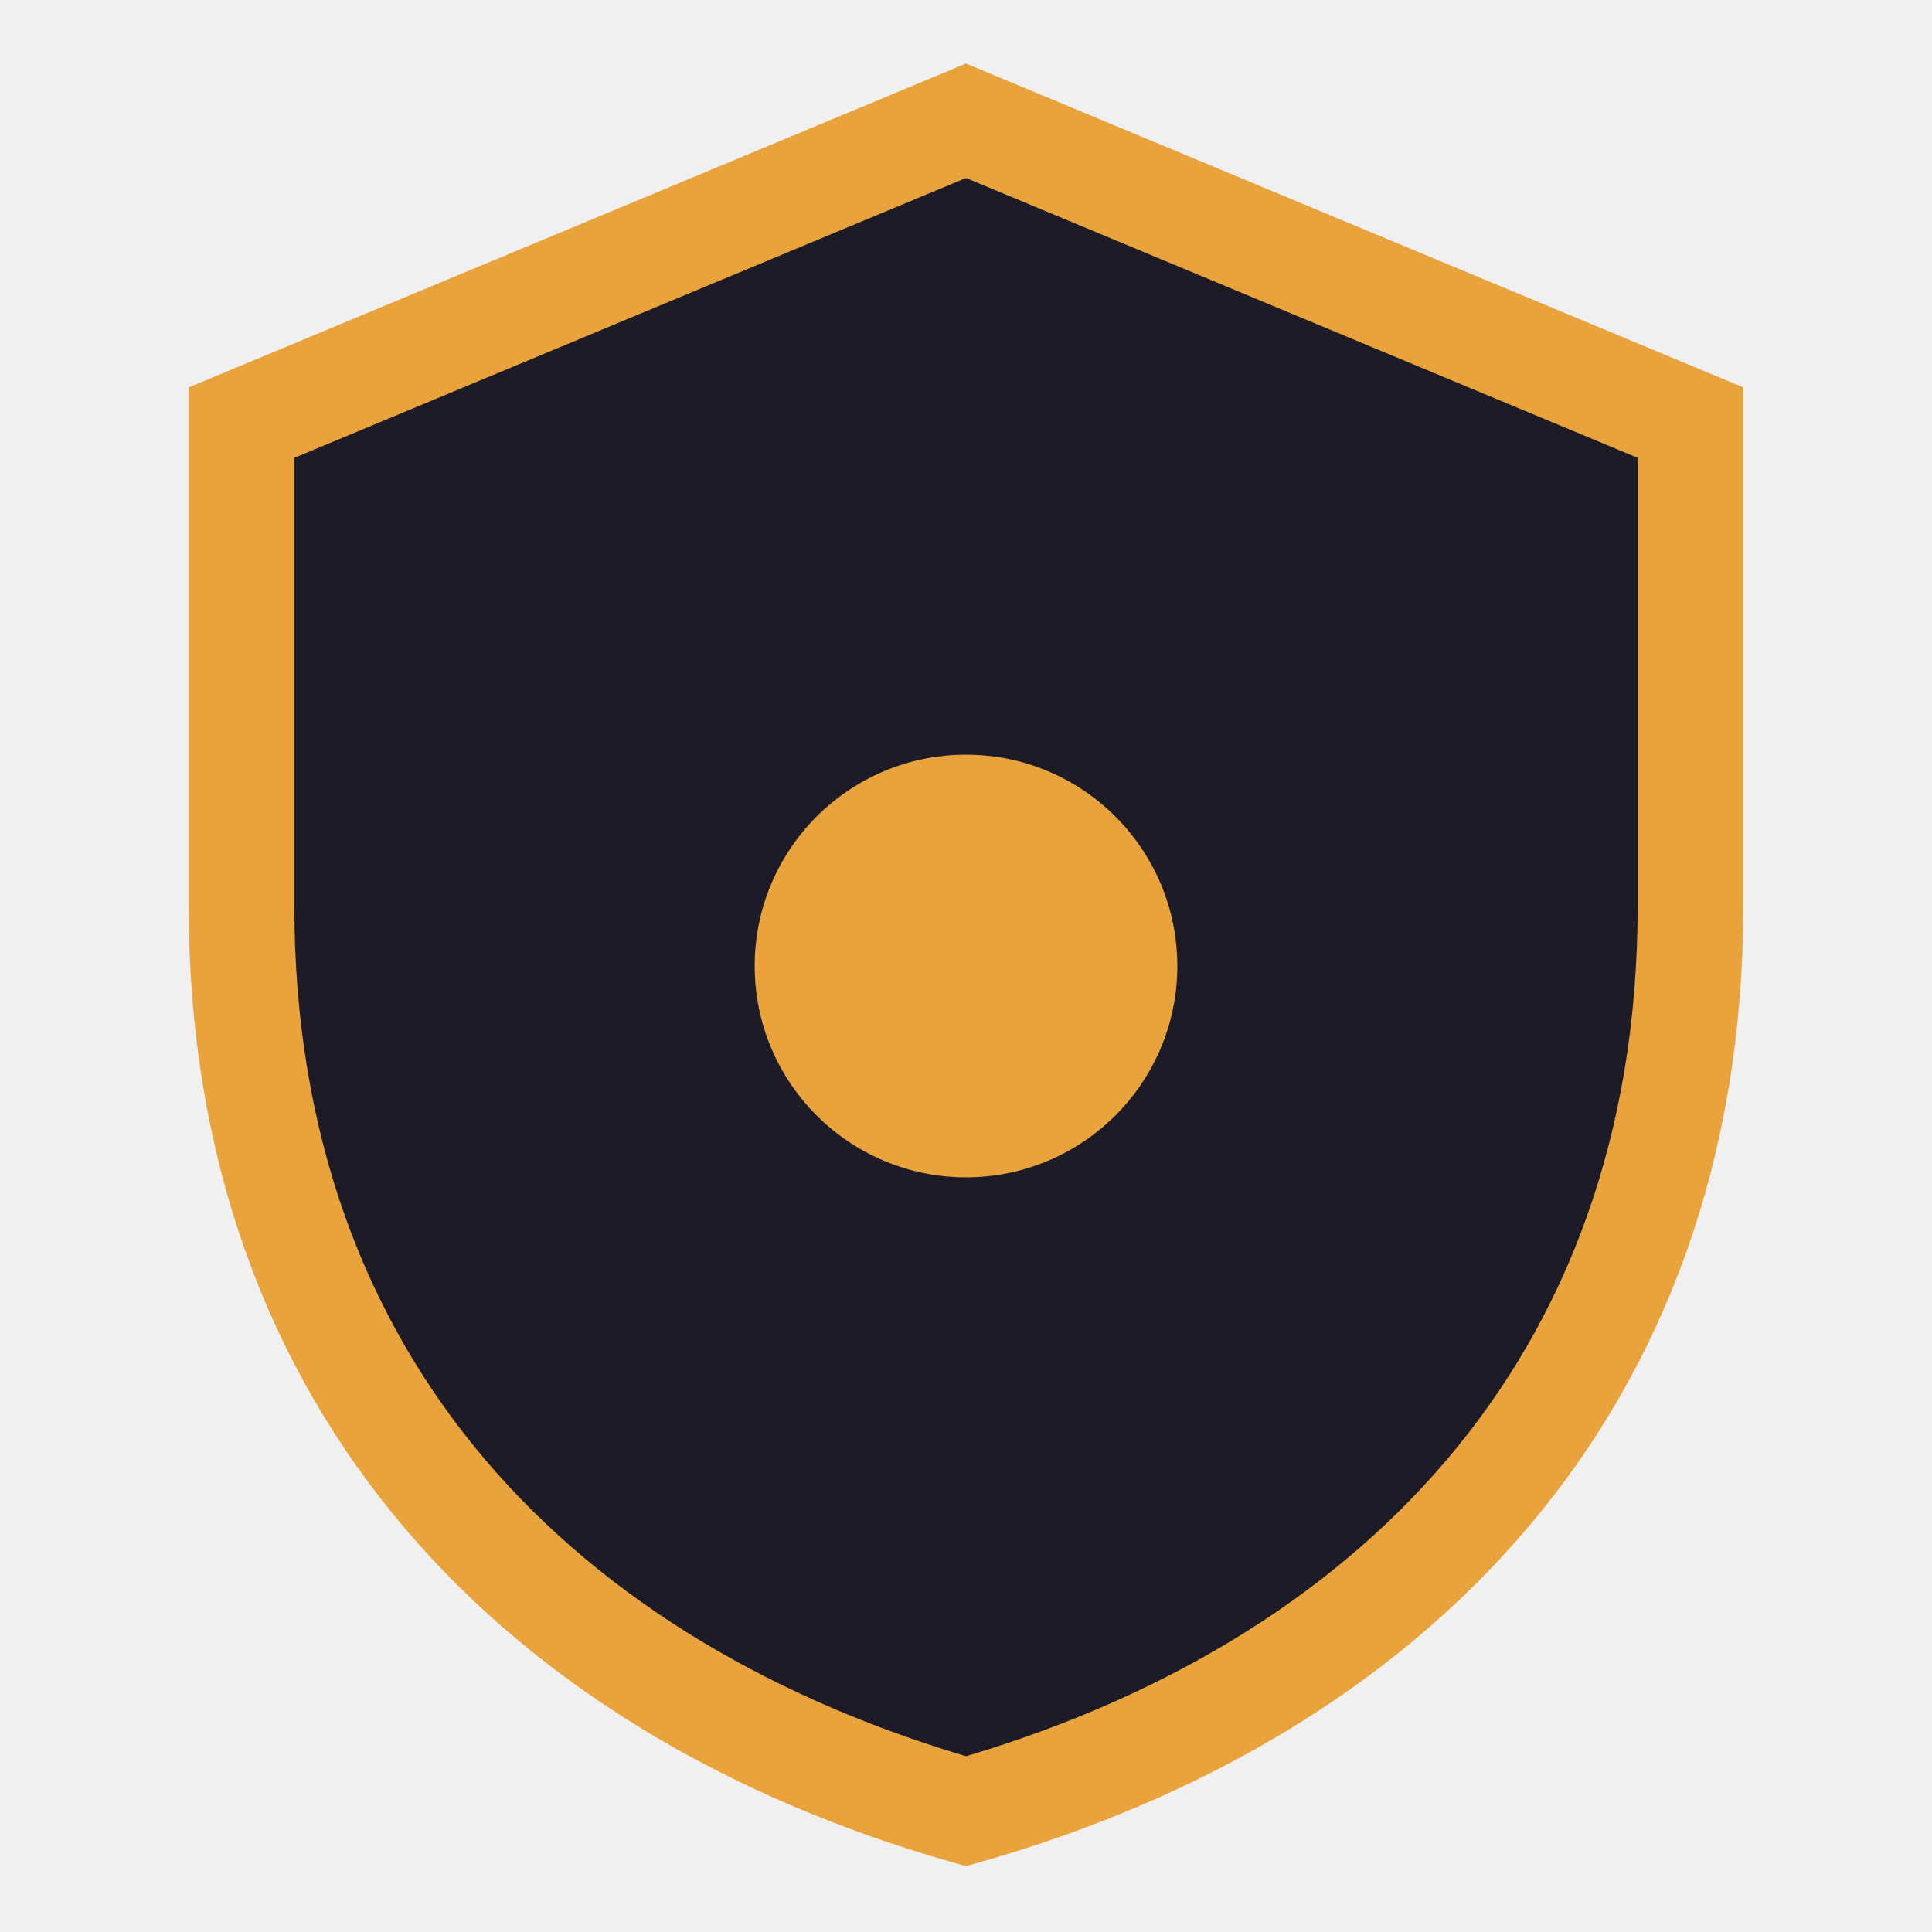
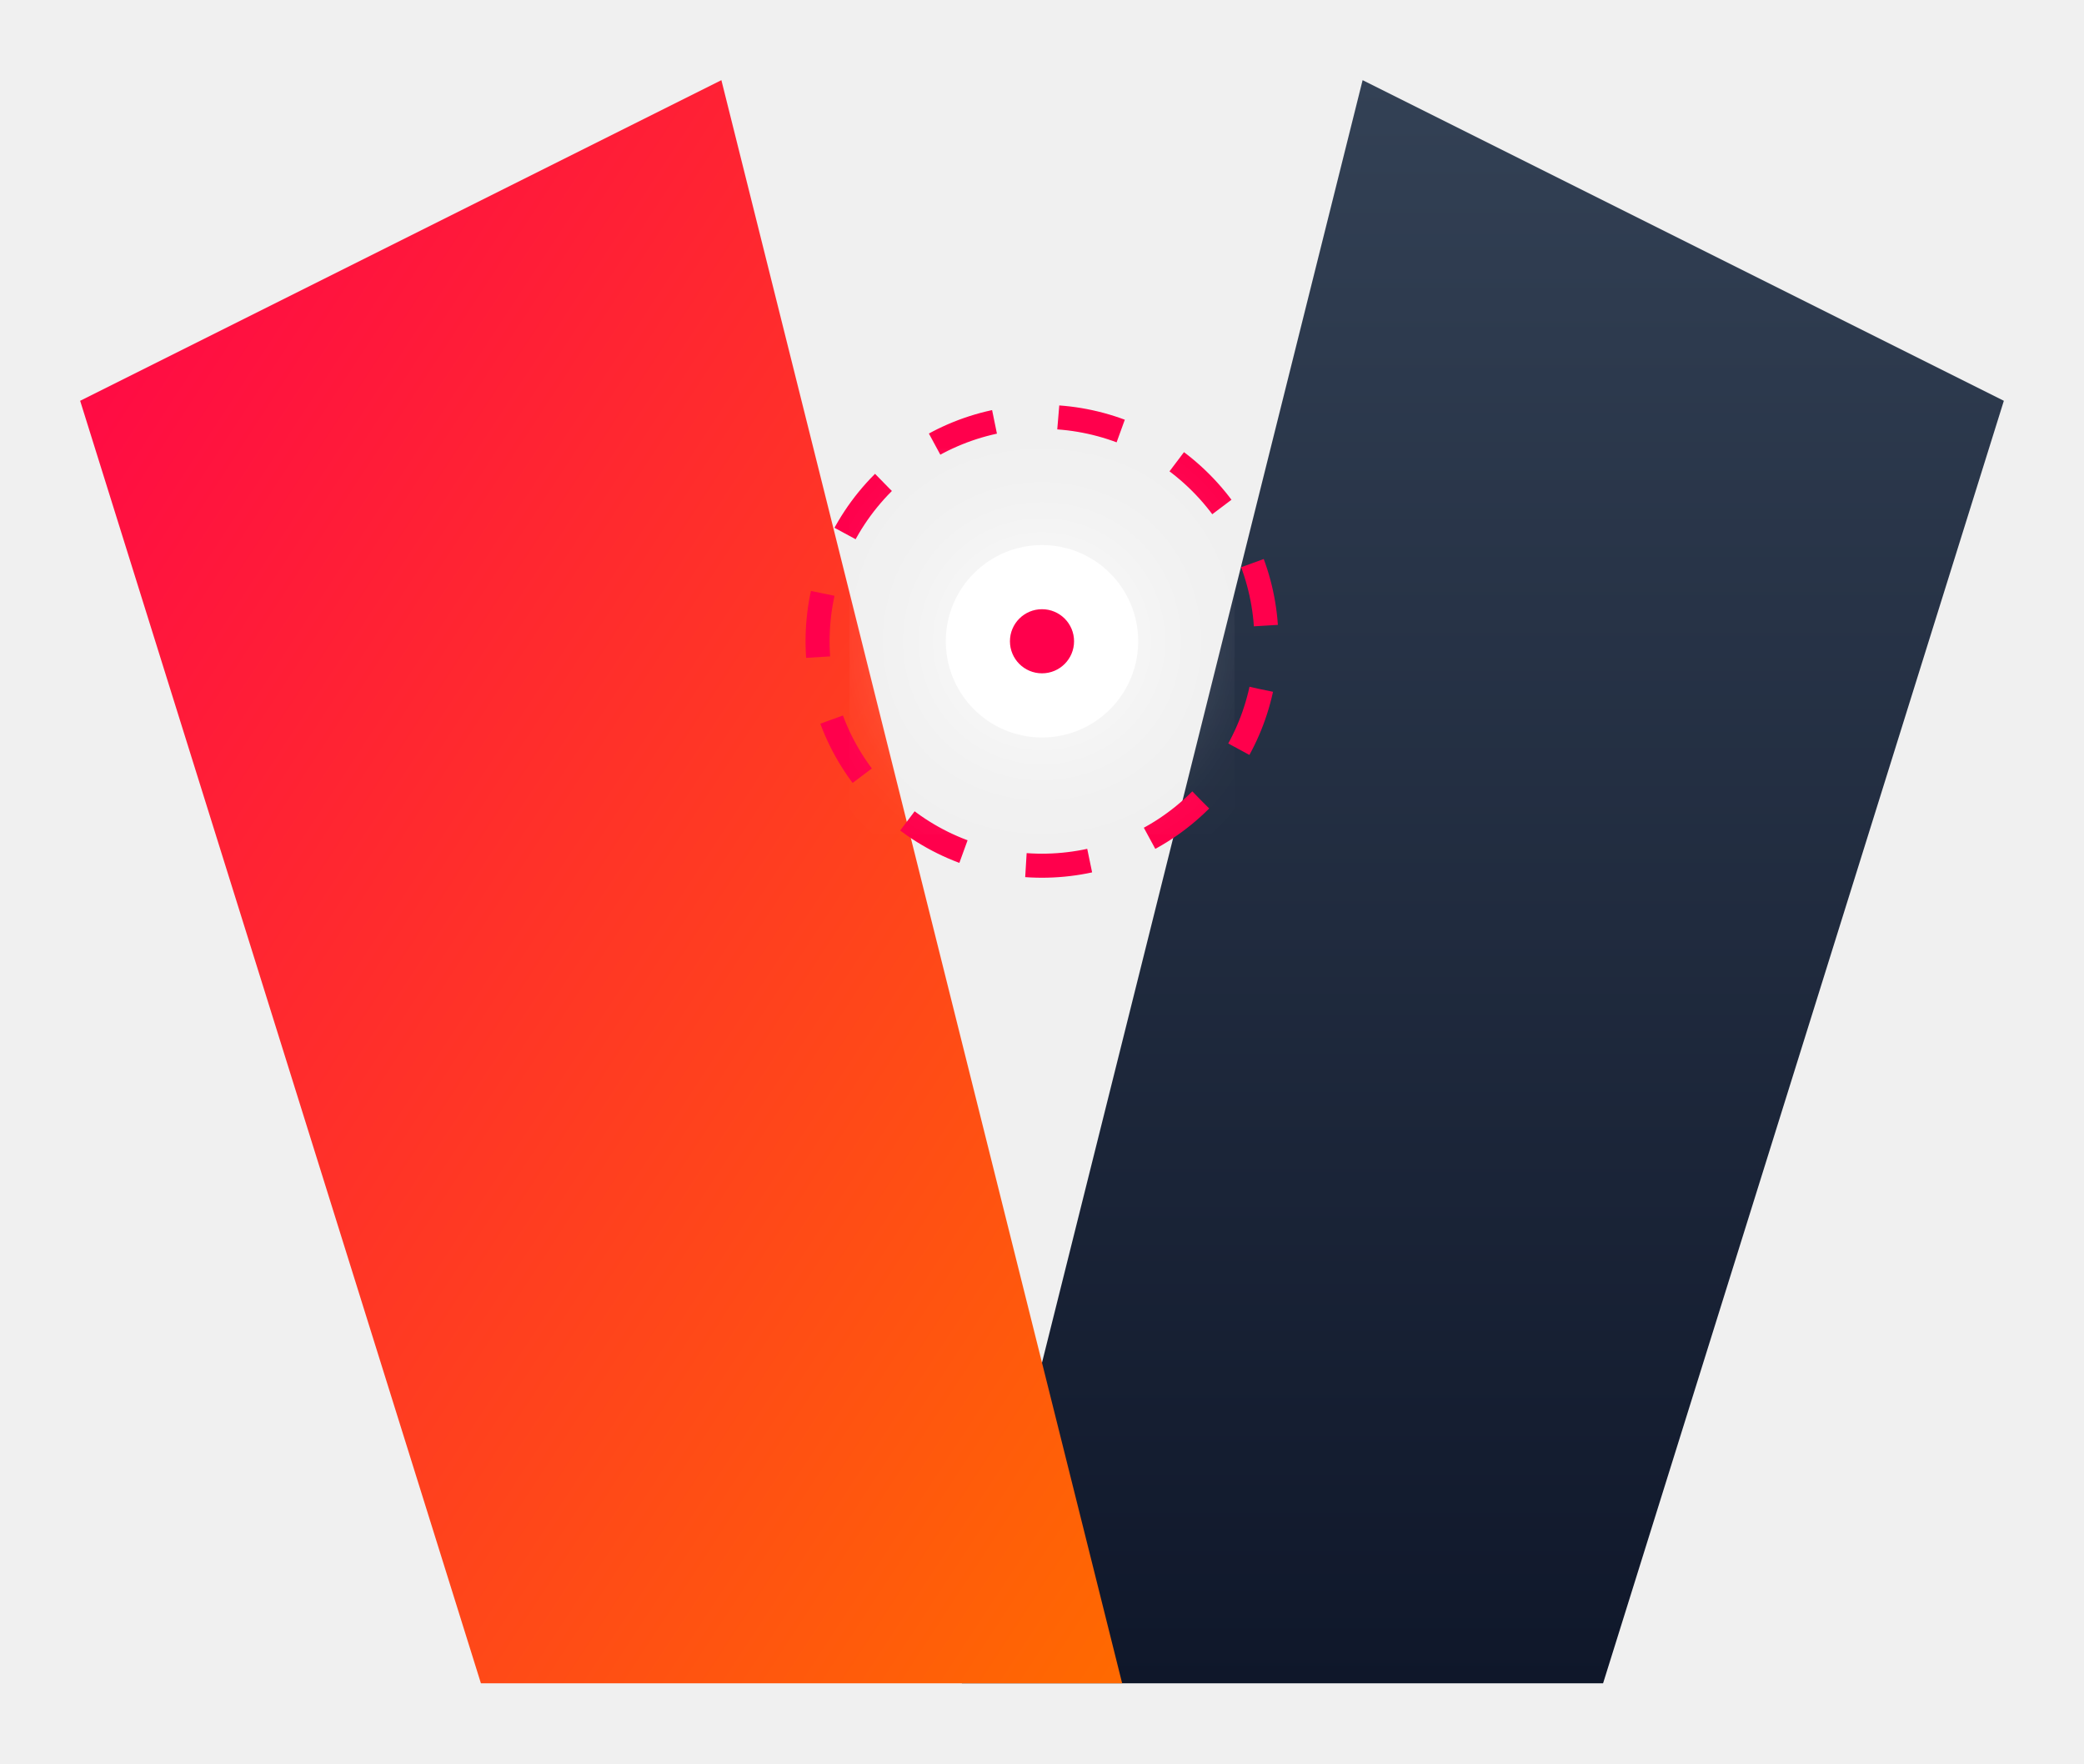
- <svg xmlns="http://www.w3.org/2000/svg" viewBox="0 0 64 64">
-   <path d="M32 4 L56 14 V30 C56 46 46 56 32 60 C18 56 8 46 8 30 V14 Z" fill="#1c1b26" stroke="#e8a33d" stroke-width="3.5" />
-   <circle cx="32" cy="32" r="7" fill="#e8a33d" />
+ <svg xmlns="http://www.w3.org/2000/svg" viewBox="0 0 130 110" width="100%" height="100%">
+   <defs>
+     <linearGradient id="neonRed" x1="0%" y1="0%" x2="100%" y2="100%">
+       <stop offset="0%" stop-color="#ff004c" />
+       <stop offset="100%" stop-color="#ff6a00" />
+     </linearGradient>
+     <linearGradient id="carbon" x1="0%" y1="0%" x2="0%" y2="100%">
+       <stop offset="0%" stop-color="#334155" />
+       <stop offset="100%" stop-color="#0f172a" />
+     </linearGradient>
+     <filter id="hyperGlow" x="-50%" y="-50%" width="200%" height="200%">
+       <feGaussianBlur stdDeviation="4" result="blur" />
+       <feComposite in="SourceGraphic" in2="blur" operator="over" />
+     </filter>
+   </defs>
+   <g transform="translate(5, 5)">
+     <path d="M 120 20 L 80 0 L 55 100 L 95 100 Z" fill="url(#carbon)" />
+     <path d="M 0 20 L 40 0 L 65 100 L 25 100 Z" fill="url(#neonRed)" />
+     <circle cx="60" cy="35" r="14" fill="none" stroke="#ff004c" stroke-width="1.5" stroke-dasharray="4 4" transform="rotate(45 60 35)" />
+     <circle cx="60" cy="35" r="6" fill="#ffffff" filter="url(#hyperGlow)" />
+     <circle cx="60" cy="35" r="2" fill="#ff004c" />
+   </g>
</svg>
